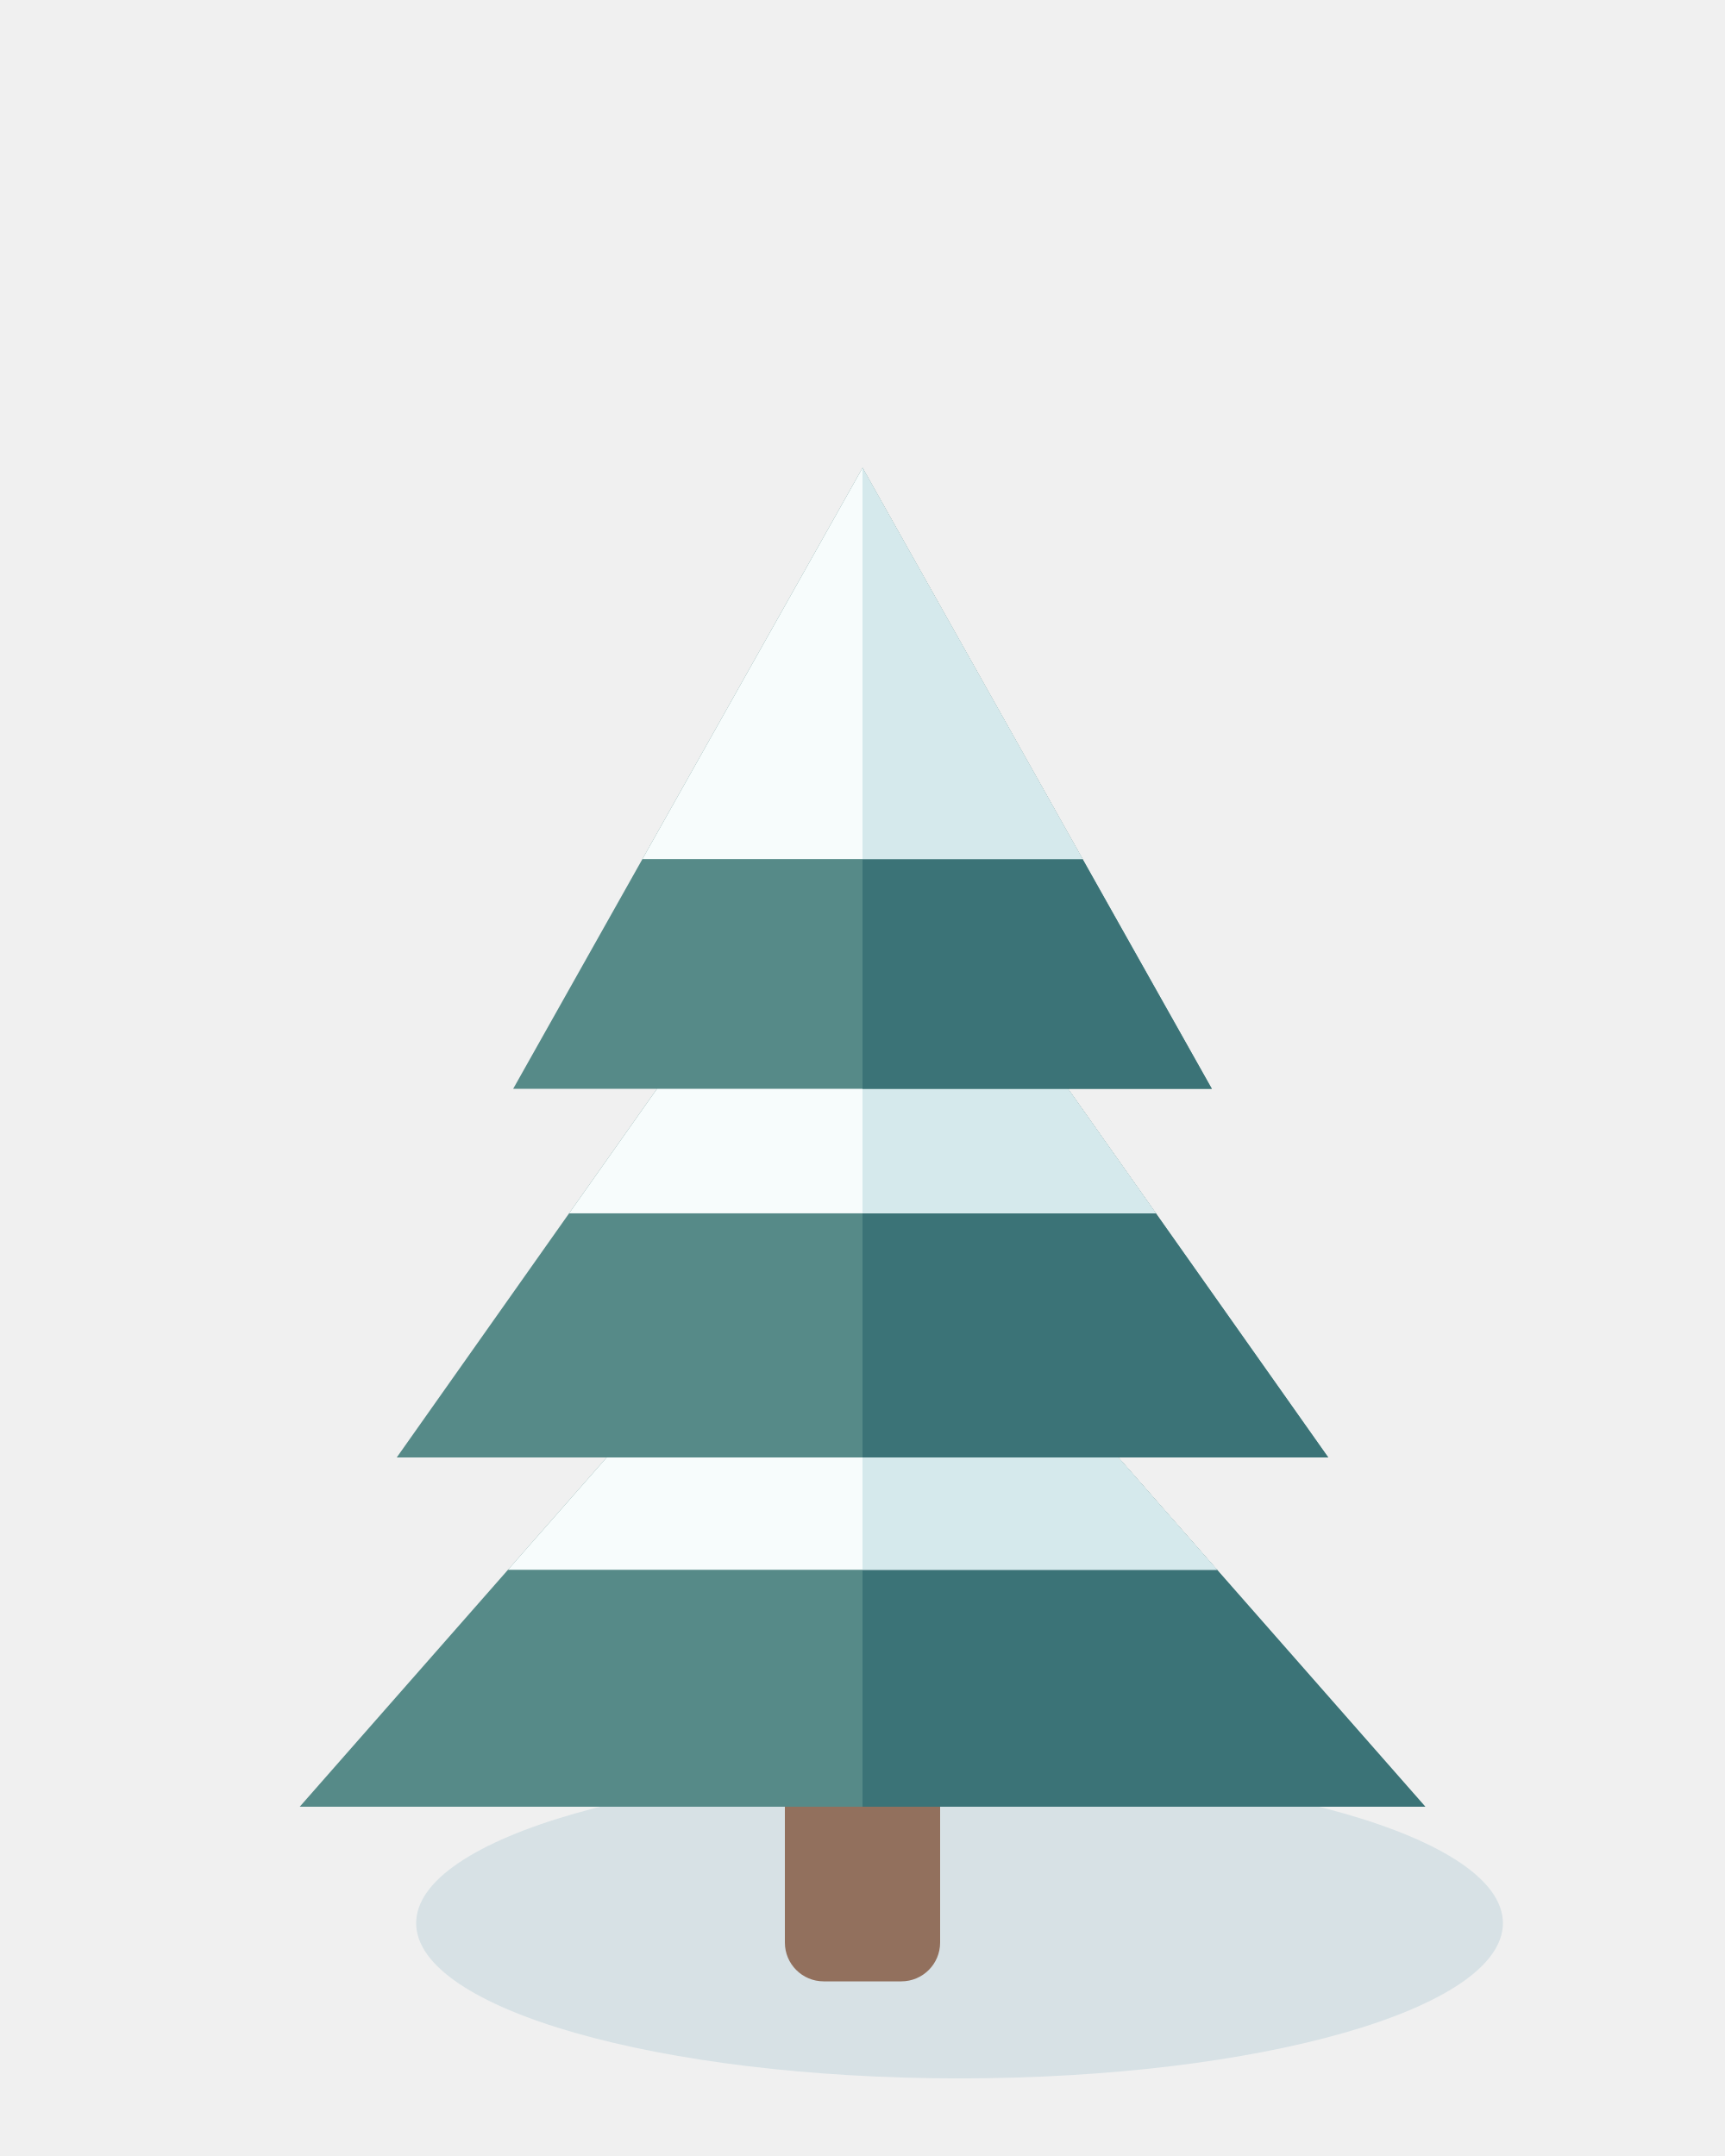
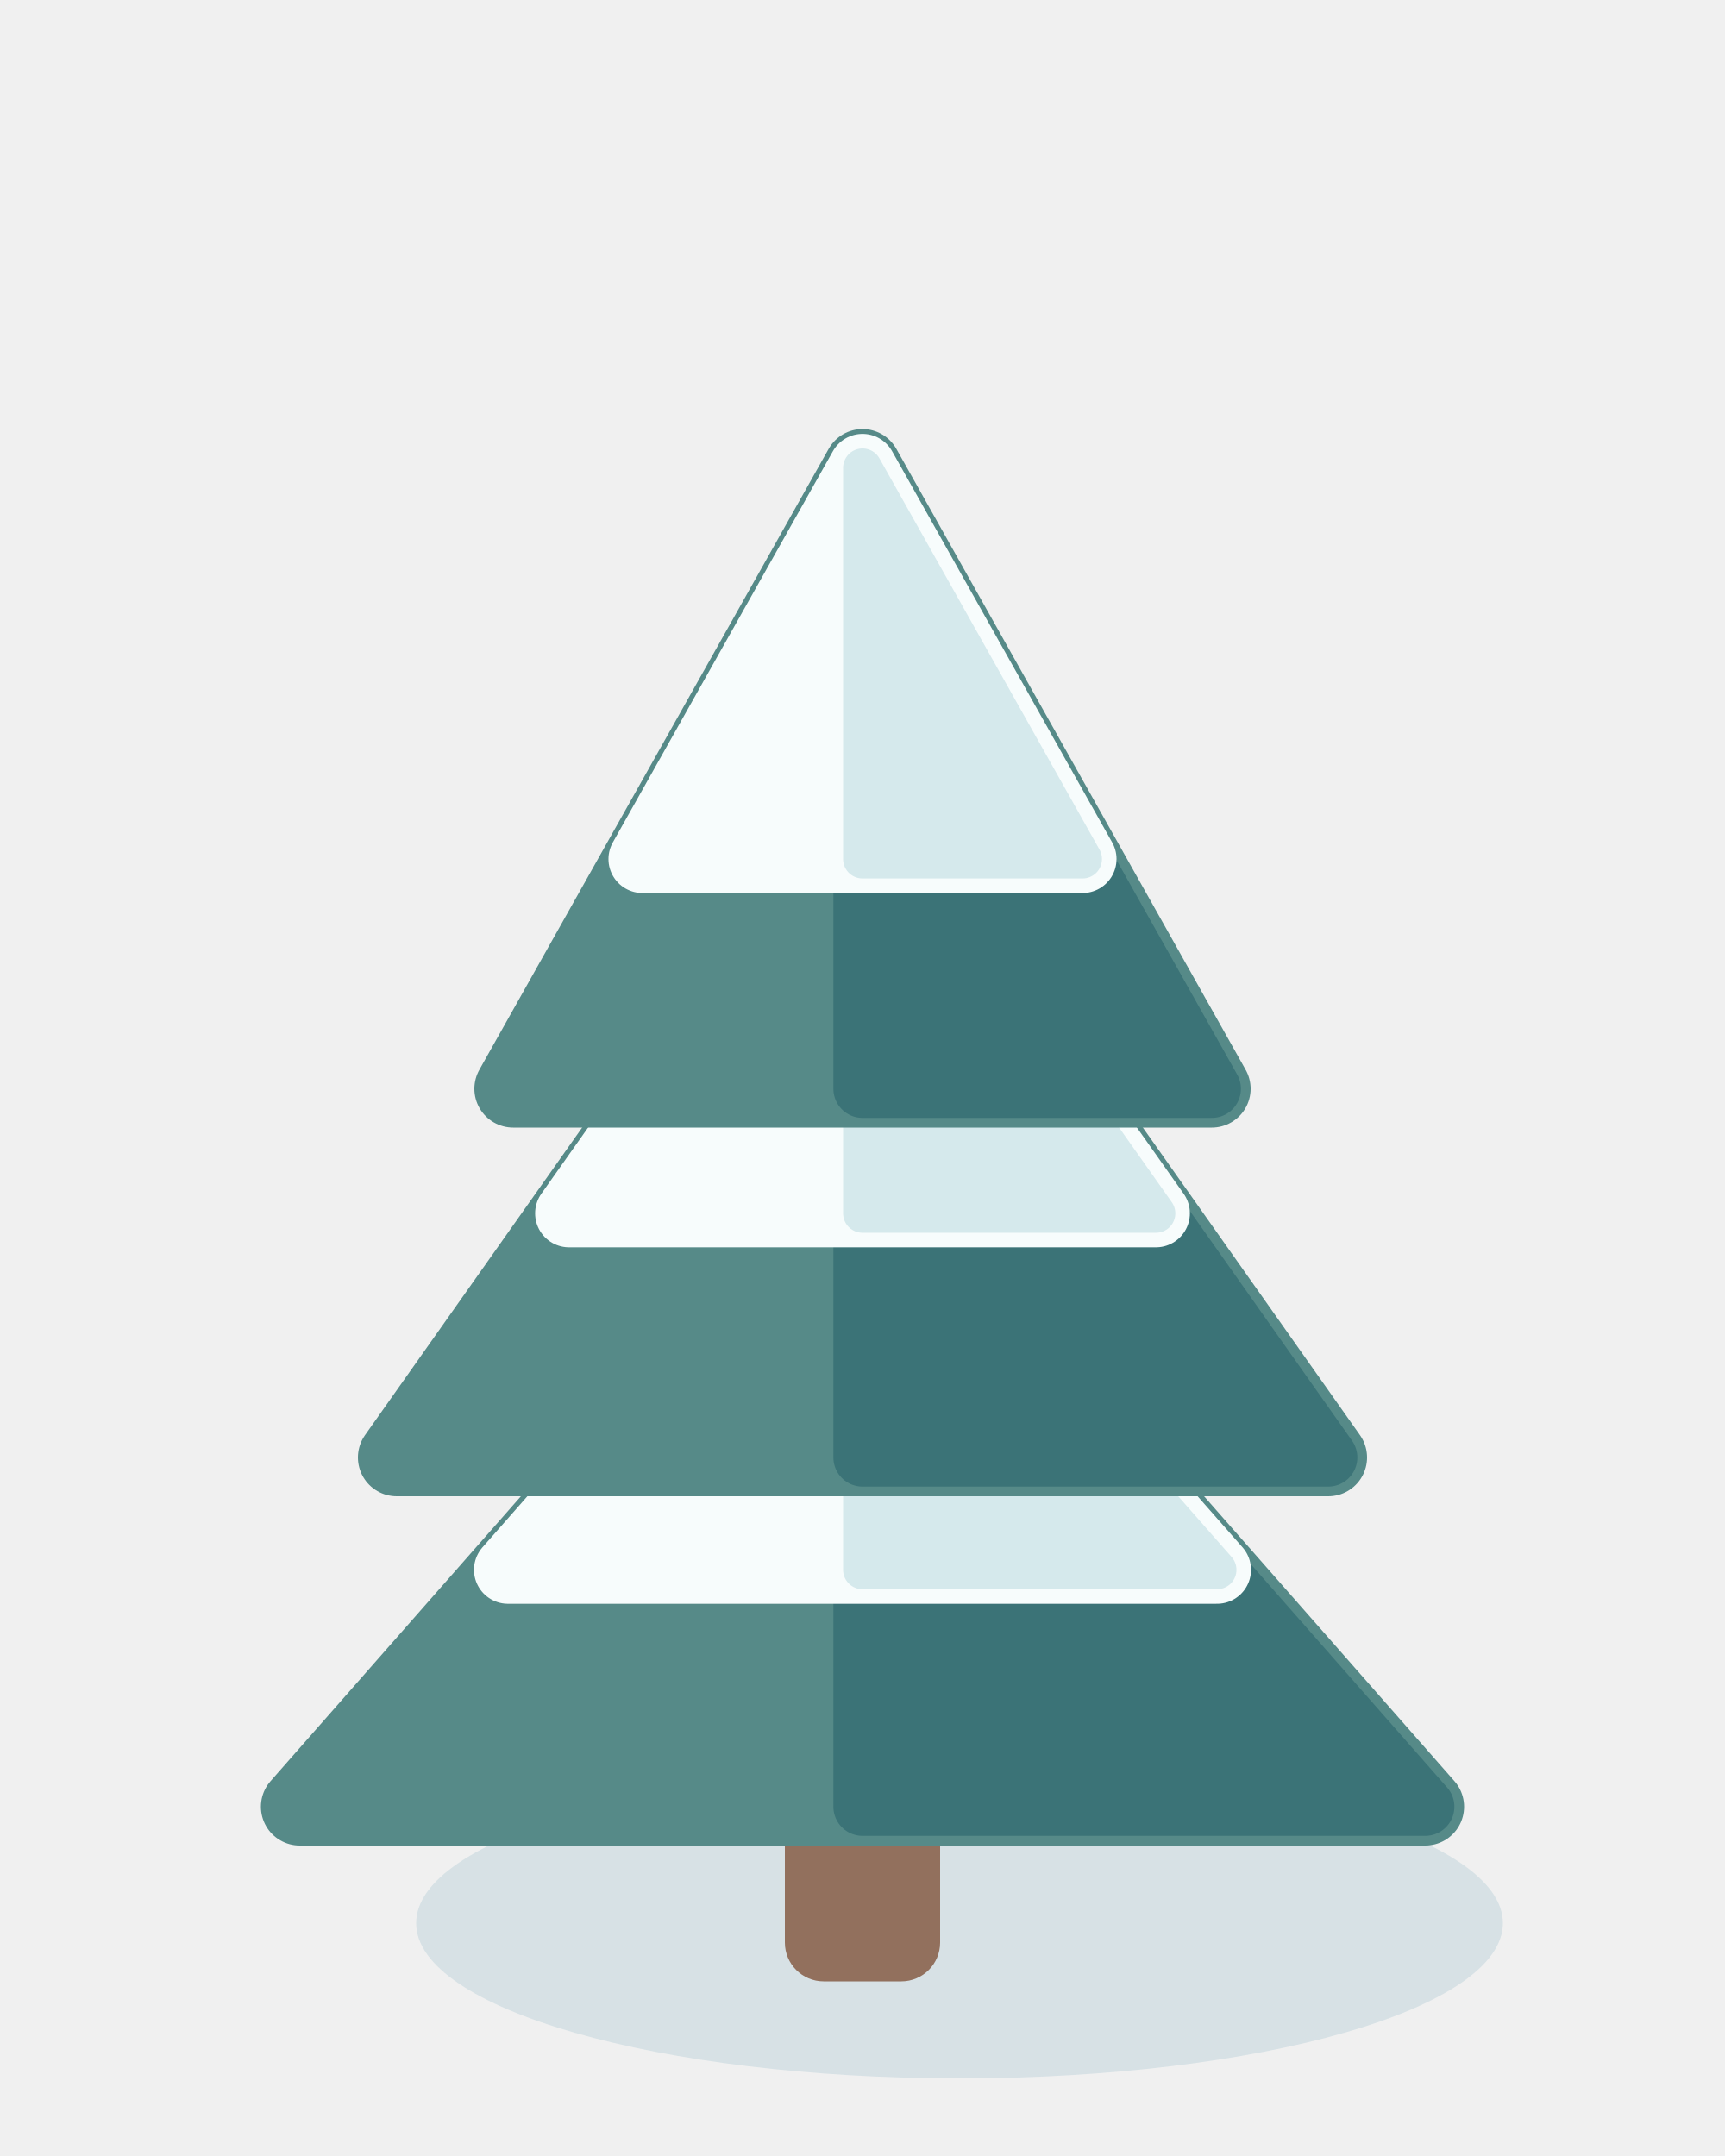
<svg xmlns="http://www.w3.org/2000/svg" width="80" height="100" viewBox="0 0 80 100" fill="none">
  <defs>
    <g id="pine">
      <ellipse cx="5" cy="18" rx="28" ry="8" fill="#8AB5C5" opacity=".25" />
      <rect x="-4" y="-18" width="8" height="39" rx="2" fill="#92705D" />
-       <polygon points="0,-21 -29,12 29,12" fill="#568A88" />
-       <polygon points="0,-21 0,12 29,12" fill="#3B7377" />
-       <polygon points="0,-21 -18.27,-0.21 18.27,-0.21" fill="#F7FCFC" />
-       <polygon points="0,-21 0,-0.21 18.27,-0.21" fill="#D5E9EC" />
-       <polygon points="0,-40 -24,-6 24,-6" fill="#568A88" />
-       <polygon points="0,-40 0,-6 24,-6" fill="#3B7377" />
-       <polygon points="0,-40 -15.12,-18.58 15.12,-18.58" fill="#F7FCFC" />
-       <polygon points="0,-40 0,-18.58 15.12,-18.58" fill="#D5E9EC" />
-       <polygon points="0,-57 -18,-25 18,-25" fill="#568A88" />
-       <polygon points="0,-57 0,-25 18,-25" fill="#3B7377" />
-       <polygon points="0,-57 -11.34,-36.84 11.34,-36.84" fill="#F7FCFC" />
-       <polygon points="0,-57 0,-36.84 11.34,-36.84" fill="#D5E9EC" />
+       <polygon points="0,-21 -29,12 29,12" fill="#568A88" stroke="#568A88" stroke-width="4" stroke-linejoin="round" />
+       <polygon points="0,-21 0,12 29,12" fill="#3B7377" stroke="#3B7377" stroke-width="3" stroke-linejoin="round" />
+       <polygon points="0,-21 -18.27,-0.21 18.27,-0.21" fill="#F7FCFC" stroke="#F7FCFC" stroke-width="3.5" stroke-linejoin="round" />
+       <polygon points="0,-21 0,-0.21 18.27,-0.21" fill="#D5E9EC" stroke="#D5E9EC" stroke-width="2" stroke-linejoin="round" />
+       <polygon points="0,-40 -24,-6 24,-6" fill="#568A88" stroke="#568A88" stroke-width="4" stroke-linejoin="round" />
+       <polygon points="0,-40 0,-6 24,-6" fill="#3B7377" stroke="#3B7377" stroke-width="3" stroke-linejoin="round" />
+       <polygon points="0,-40 -15.12,-18.58 15.12,-18.58" fill="#F7FCFC" stroke="#F7FCFC" stroke-width="3.5" stroke-linejoin="round" />
+       <polygon points="0,-40 0,-18.58 15.12,-18.58" fill="#D5E9EC" stroke="#D5E9EC" stroke-width="2" stroke-linejoin="round" />
+       <polygon points="0,-57 -18,-25 18,-25" fill="#568A88" stroke="#568A88" stroke-width="4" stroke-linejoin="round" />
+       <polygon points="0,-57 0,-25 18,-25" fill="#3B7377" stroke="#3B7377" stroke-width="3" stroke-linejoin="round" />
+       <polygon points="0,-57 -11.34,-36.84 11.34,-36.84" fill="#F7FCFC" stroke="#F7FCFC" stroke-width="3.5" stroke-linejoin="round" />
+       <polygon points="0,-57 0,-36.84 11.34,-36.84" fill="#D5E9EC" stroke="#D5E9EC" stroke-width="2" stroke-linejoin="round" />
    </g>
    <g id="holiday">
      <ellipse cx="5" cy="18" rx="28" ry="8" fill="#8AB5C5" opacity=".25" />
      <rect x="-4" y="-18" width="8" height="39" rx="2" fill="#92705D" />
-       <polygon points="0,-21 -29,12 29,12" fill="#568A88" />
-       <polygon points="0,-21 0,12 29,12" fill="#3B7377" />
-       <polygon points="0,-21 -18.27,-0.21 18.27,-0.21" fill="#F7FCFC" />
-       <polygon points="0,-21 0,-0.21 18.27,-0.21" fill="#D5E9EC" />
-       <polygon points="0,-40 -24,-6 24,-6" fill="#568A88" />
-       <polygon points="0,-40 0,-6 24,-6" fill="#3B7377" />
-       <polygon points="0,-40 -15.12,-18.58 15.12,-18.58" fill="#F7FCFC" />
-       <polygon points="0,-40 0,-18.58 15.12,-18.58" fill="#D5E9EC" />
-       <polygon points="0,-57 -18,-25 18,-25" fill="#568A88" />
-       <polygon points="0,-57 0,-25 18,-25" fill="#3B7377" />
-       <polygon points="0,-57 -11.34,-36.84 11.34,-36.84" fill="#F7FCFC" />
-       <polygon points="0,-57 0,-36.84 11.34,-36.84" fill="#D5E9EC" />
+       <polygon points="0,-21 -29,12 29,12" fill="#568A88" stroke="#568A88" stroke-width="4" stroke-linejoin="round" />
+       <polygon points="0,-21 0,12 29,12" fill="#3B7377" stroke="#3B7377" stroke-width="3" stroke-linejoin="round" />
+       <polygon points="0,-21 -18.27,-0.21 18.27,-0.21" fill="#F7FCFC" stroke="#F7FCFC" stroke-width="3.5" stroke-linejoin="round" />
+       <polygon points="0,-21 0,-0.21 18.27,-0.21" fill="#D5E9EC" stroke="#D5E9EC" stroke-width="2" stroke-linejoin="round" />
+       <polygon points="0,-40 -24,-6 24,-6" fill="#568A88" stroke="#568A88" stroke-width="4" stroke-linejoin="round" />
+       <polygon points="0,-40 0,-6 24,-6" fill="#3B7377" stroke="#3B7377" stroke-width="3" stroke-linejoin="round" />
+       <polygon points="0,-40 -15.12,-18.58 15.12,-18.58" fill="#F7FCFC" stroke="#F7FCFC" stroke-width="3.5" stroke-linejoin="round" />
+       <polygon points="0,-40 0,-18.58 15.12,-18.58" fill="#D5E9EC" stroke="#D5E9EC" stroke-width="2" stroke-linejoin="round" />
+       <polygon points="0,-57 -18,-25 18,-25" fill="#568A88" stroke="#568A88" stroke-width="4" stroke-linejoin="round" />
+       <polygon points="0,-57 0,-25 18,-25" fill="#3B7377" stroke="#3B7377" stroke-width="3" stroke-linejoin="round" />
+       <polygon points="0,-57 -11.34,-36.84 11.34,-36.84" fill="#F7FCFC" stroke="#F7FCFC" stroke-width="3.5" stroke-linejoin="round" />
+       <polygon points="0,-57 0,-36.84 11.34,-36.84" fill="#D5E9EC" stroke="#D5E9EC" stroke-width="2" stroke-linejoin="round" />
      <ellipse cx="-13" cy="-4" rx="2.8" ry="2.8" fill="#E8AB5B" />
      <ellipse cx="11" cy="-19" rx="2.5" ry="2.5" fill="#DA7D78" />
      <ellipse cx="-7" cy="-34" rx="2.4" ry="2.4" fill="#E8AB5B" />
      <polygon points="0,-66 2,-61 7,-60 3,-57 4,-52 0,-55 -4,-52 -3,-57 -7,-60 -2,-61" fill="#F5C66C" />
    </g>
    <g id="cabin">
      <ellipse cx="5" cy="23" rx="44" ry="10" fill="#8AB5C5" opacity=".25" />
      <rect x="-28" y="-12" width="58" height="36" rx="2" fill="#CF8771" />
      <rect x="9" y="-12" width="21" height="36" rx="1" fill="#B86C60" />
      <polygon points="-39,-9 0,-43 39,-9 32,-2 -31,-2" fill="#B8675C" />
      <polygon points="-38,-12 0,-46 38,-12 31,-7 0,-33 -31,-7" fill="#FFFDF4" />
      <rect x="17" y="-42" width="9" height="22" rx="1" fill="#C3806B" />
      <rect x="15" y="-45" width="13" height="5" rx="2" fill="#FFFDF4" />
      <rect x="-20" y="-5" width="13" height="14" rx="2" fill="#FFE4A1" />
      <line x1="-13.5" y1="-5" x2="-13.5" y2="9" stroke="#BD8466" stroke-width="1.5" stroke-linecap="round" />
      <line x1="-20" y1="2" x2="-7" y2="2" stroke="#BD8466" stroke-width="1.5" stroke-linecap="round" />
      <rect x="7" y="1" width="12" height="23" rx="2" fill="#815E57" />
      <ellipse cx="16" cy="12" rx="1" ry="1" fill="#F8D186" />
      <rect x="-32" y="19" width="68" height="8" rx="4" fill="#F9FDFC" />
    </g>
    <g id="snowman">
      <ellipse cx="5" cy="18" rx="28" ry="8" fill="#8AB5C5" opacity=".25" />
      <ellipse cx="0" cy="4" rx="17" ry="17" fill="#F8FDFB" />
      <ellipse cx="4" cy="5" rx="12" ry="15" fill="#E2EFF0" />
      <ellipse cx="-1" cy="-21" rx="12" ry="12" fill="#FFFDF6" />
      <rect x="-13" y="-12" width="26" height="6" rx="3" fill="#C7746F" />
      <rect x="5" y="-9" width="5" height="15" rx="2" fill="#B45E60" />
      <ellipse cx="-5" cy="-23" rx="1.3" ry="1.3" fill="#527887" />
      <ellipse cx="2" cy="-23" rx="1.3" ry="1.3" fill="#527887" />
      <polygon points="-1,-20 12,-17 -1,-16" fill="#E9AA63" />
      <ellipse cx="0" cy="2" rx="1.8" ry="1.8" fill="#72919A" />
      <ellipse cx="0" cy="9" rx="1.8" ry="1.8" fill="#72919A" />
      <rect x="-10" y="-42" width="18" height="13" rx="2" fill="#4A6D80" />
      <rect x="-15" y="-32" width="28" height="5" rx="2" fill="#355B71" />
      <line x1="-15" y1="-1" x2="-26" y2="-10" stroke="#8F7A6D" stroke-width="2" stroke-linecap="round" />
      <line x1="15" y1="-1" x2="25" y2="-9" stroke="#8F7A6D" stroke-width="2" stroke-linecap="round" />
    </g>
    <g id="gift">
      <ellipse cx="3" cy="16" rx="19" ry="5" fill="#9CBEC8" opacity=".25" />
      <rect x="-15" y="-10" width="30" height="27" rx="3" fill="#CE8177" />
      <rect x="0" y="-10" width="15" height="27" rx="2" fill="#B96866" />
      <rect x="-17" y="-14" width="34" height="8" rx="2" fill="#E5A18B" />
      <rect x="-3" y="-14" width="6" height="31" rx="0" fill="#FFF0BB" />
      <ellipse cx="-5" cy="-18" rx="6" ry="4" fill="#F7D891" transform="rotate(25 -5 -18)" />
      <ellipse cx="5" cy="-18" rx="6" ry="4" fill="#FFE7AE" transform="rotate(-25 5 -18)" />
    </g>
    <g id="bank">
      <ellipse cx="0" cy="18" rx="64" ry="19" fill="#BDD6DF" />
      <ellipse cx="-10" cy="12" rx="57" ry="18" fill="#F6FBFA" />
      <ellipse cx="29" cy="8" rx="25" ry="15" fill="#FFFFFF" />
      <ellipse cx="-34" cy="4" rx="27" ry="14" fill="#FFFFFF" />
    </g>
    <g id="ice">
-       <rect x="-71" y="-24" width="142" height="62" rx="31" fill="#BAD7E0" />
-       <rect x="-69" y="-28" width="138" height="58" rx="29" fill="#FAFDFC" />
-       <rect x="-61" y="-24" width="122" height="48" rx="24" fill="#9BCAD8" />
-       <rect x="-58" y="-20" width="116" height="41" rx="20.5" fill="#B8E1E8" />
-       <rect x="-52" y="-18" width="99" height="13" rx="6.5" fill="#D6EFF0" />
+       <g transform="translate(0 4) scale(1.07)">
+         <rect x="-76" y="-24" width="137" height="49" rx="24.5" fill="#ABCED9" />
+         <rect x="-22" y="-39" width="93" height="46" rx="23" fill="#ABCED9" />
+         <ellipse cx="61" cy="4" rx="26" ry="20" fill="#ABCED9" />
+         <rect x="-53" y="2" width="56" height="33" rx="16.5" fill="#ABCED9" />
+       </g>
+       <g transform="translate(0 0) scale(1.06)">
+         <rect x="-76" y="-24" width="137" height="49" rx="24.5" fill="#F7FCFC" />
+         <rect x="-22" y="-39" width="93" height="46" rx="23" fill="#F7FCFC" />
+         <ellipse cx="61" cy="4" rx="26" ry="20" fill="#F7FCFC" />
+         <rect x="-53" y="2" width="56" height="33" rx="16.5" fill="#F7FCFC" />
+       </g>
+       <g transform="translate(0 -1) scale(1)">
+         <rect x="-76" y="-24" width="137" height="49" rx="24.5" fill="#94C4D5" />
+         <rect x="-22" y="-39" width="93" height="46" rx="23" fill="#94C4D5" />
+         <ellipse cx="61" cy="4" rx="26" ry="20" fill="#94C4D5" />
+         <rect x="-53" y="2" width="56" height="33" rx="16.5" fill="#94C4D5" />
+       </g>
+       <g transform="translate(0 1) scale(0.96)">
+         <rect x="-76" y="-24" width="137" height="49" rx="24.5" fill="#B4DEE5" />
+         <rect x="-22" y="-39" width="93" height="46" rx="23" fill="#B4DEE5" />
+         <ellipse cx="61" cy="4" rx="26" ry="20" fill="#B4DEE5" />
+         <rect x="-53" y="2" width="56" height="33" rx="16.5" fill="#B4DEE5" />
+       </g>
      <line x1="-39" y1="9" x2="-15" y2="1" stroke="#F2FBF8" stroke-width="2" stroke-linecap="round" />
      <line x1="-15" y1="1" x2="-1" y2="10" stroke="#F2FBF8" stroke-width="2" stroke-linecap="round" />
      <line x1="-15" y1="1" x2="-9" y2="-9" stroke="#F2FBF8" stroke-width="2" stroke-linecap="round" />
      <line x1="25" y1="2" x2="43" y2="2" stroke="#EFFAF8" stroke-width="2" stroke-linecap="round" />
    </g>
    <g id="stones">
      <ellipse cx="-10" cy="6" rx="10" ry="6" fill="#A5C5D1" />
      <ellipse cx="-12" cy="3" rx="8" ry="4" fill="#F8FCFB" />
      <ellipse cx="14" cy="10" rx="8" ry="5" fill="#ADCBD5" />
      <ellipse cx="12" cy="7" rx="6" ry="3" fill="#FFFFFF" />
    </g>
+     <g id="birch">
+       <ellipse cx="2" cy="20" rx="21" ry="6" fill="#ABC9D3" />
+       <line x1="-5" y1="18" x2="-4" y2="-40" stroke="#FDFEFE" stroke-width="6" stroke-linecap="round" />
+       <line x1="8" y1="18" x2="11" y2="-31" stroke="#EAF4F4" stroke-width="5" stroke-linecap="round" />
+       <line x1="-4" y1="-20" x2="-17" y2="-34" stroke="#F5FBFB" stroke-width="4" stroke-linecap="round" />
+       <line x1="-4" y1="-13" x2="8" y2="-27" stroke="#FDFEFE" stroke-width="3" stroke-linecap="round" />
+       <line x1="11" y1="-12" x2="22" y2="-24" stroke="#EAF4F4" stroke-width="3" stroke-linecap="round" />
+       <line x1="-7" y1="-29" x2="-2" y2="-28" stroke="#94AFB9" stroke-width="2" stroke-linecap="round" />
+       <line x1="-7" y1="1" x2="-2" y2="2" stroke="#94AFB9" stroke-width="2" stroke-linecap="round" />
+       <line x1="9" y1="-4" x2="13" y2="-3" stroke="#94AFB9" stroke-width="1.5" stroke-linecap="round" />
+     </g>
+     <g id="bench">
+       <ellipse cx="2" cy="14" rx="28" ry="5" fill="#ABC9D3" />
+       <rect x="-22" y="-4" width="5" height="17" rx="2" fill="#7C7B70" />
+       <rect x="17" y="-4" width="5" height="17" rx="2" fill="#7C7B70" />
+       <rect x="-27" y="-13" width="54" height="7" rx="2" fill="#C69E7C" />
+       <rect x="-27" y="-3" width="54" height="7" rx="2" fill="#AE866A" />
+       <rect x="-27" y="-15" width="54" height="4" rx="2" fill="#FAFEFC" />
+     </g>
+     <g id="sled">
+       <ellipse cx="2" cy="13" rx="23" ry="5" fill="#AAC8D2" />
+       <rect x="-24" y="6" width="48" height="4" rx="2" fill="#658E9B" />
+       <rect x="-19" y="-11" width="38" height="15" rx="4" fill="#C28675" />
+       <line x1="-10" y1="-10" x2="-10" y2="4" stroke="#E6B7A0" stroke-width="2" stroke-linecap="round" />
+       <line x1="0" y1="-10" x2="0" y2="4" stroke="#E6B7A0" stroke-width="2" stroke-linecap="round" />
+       <line x1="10" y1="-10" x2="10" y2="4" stroke="#E6B7A0" stroke-width="2" stroke-linecap="round" />
+       <line x1="-17" y1="4" x2="-17" y2="7" stroke="#7C929A" stroke-width="3" stroke-linecap="round" />
+       <line x1="16" y1="4" x2="16" y2="7" stroke="#7C929A" stroke-width="3" stroke-linecap="round" />
+     </g>
+     <g id="ridge">
+       <ellipse cx="0" cy="30" rx="57" ry="12" fill="#ADCEDB" />
+       <polygon points="-53,27 -23,-25 -5,-35 44,27 7,36" fill="#BBD8E2" stroke="#BBD8E2" stroke-width="7" stroke-linejoin="round" />
+       <polygon points="-23,-25 -5,-35 20,-5 -3,-10 -15,1 -35,-2" fill="#F6FCFC" stroke="#F6FCFC" stroke-width="5" stroke-linejoin="round" />
+       <polygon points="-5,-35 44,27 7,36 3,4" fill="#A6CAD9" stroke="#A6CAD9" stroke-width="3" stroke-linejoin="round" />
+       <polygon points="-5,-35 18,-7 2,-11" fill="#EAF5F6" stroke="#EAF5F6" stroke-width="3" stroke-linejoin="round" />
+     </g>
    <g id="flake">
      <line x1="-5" y1="0" x2="5" y2="0" stroke="#FFFFFF" stroke-width="1.6" stroke-linecap="round" />
      <line x1="0" y1="-5" x2="0" y2="5" stroke="#FFFFFF" stroke-width="1.6" stroke-linecap="round" />
      <line x1="-3" y1="-3" x2="3" y2="3" stroke="#FFFFFF" stroke-width="1.6" stroke-linecap="round" />
      <line x1="-3" y1="3" x2="3" y2="-3" stroke="#FFFFFF" stroke-width="1.6" stroke-linecap="round" />
    </g>
  </defs>
  <use href="#pine" transform="translate(40 73) rotate(0) scale(0.9)" />
</svg>
